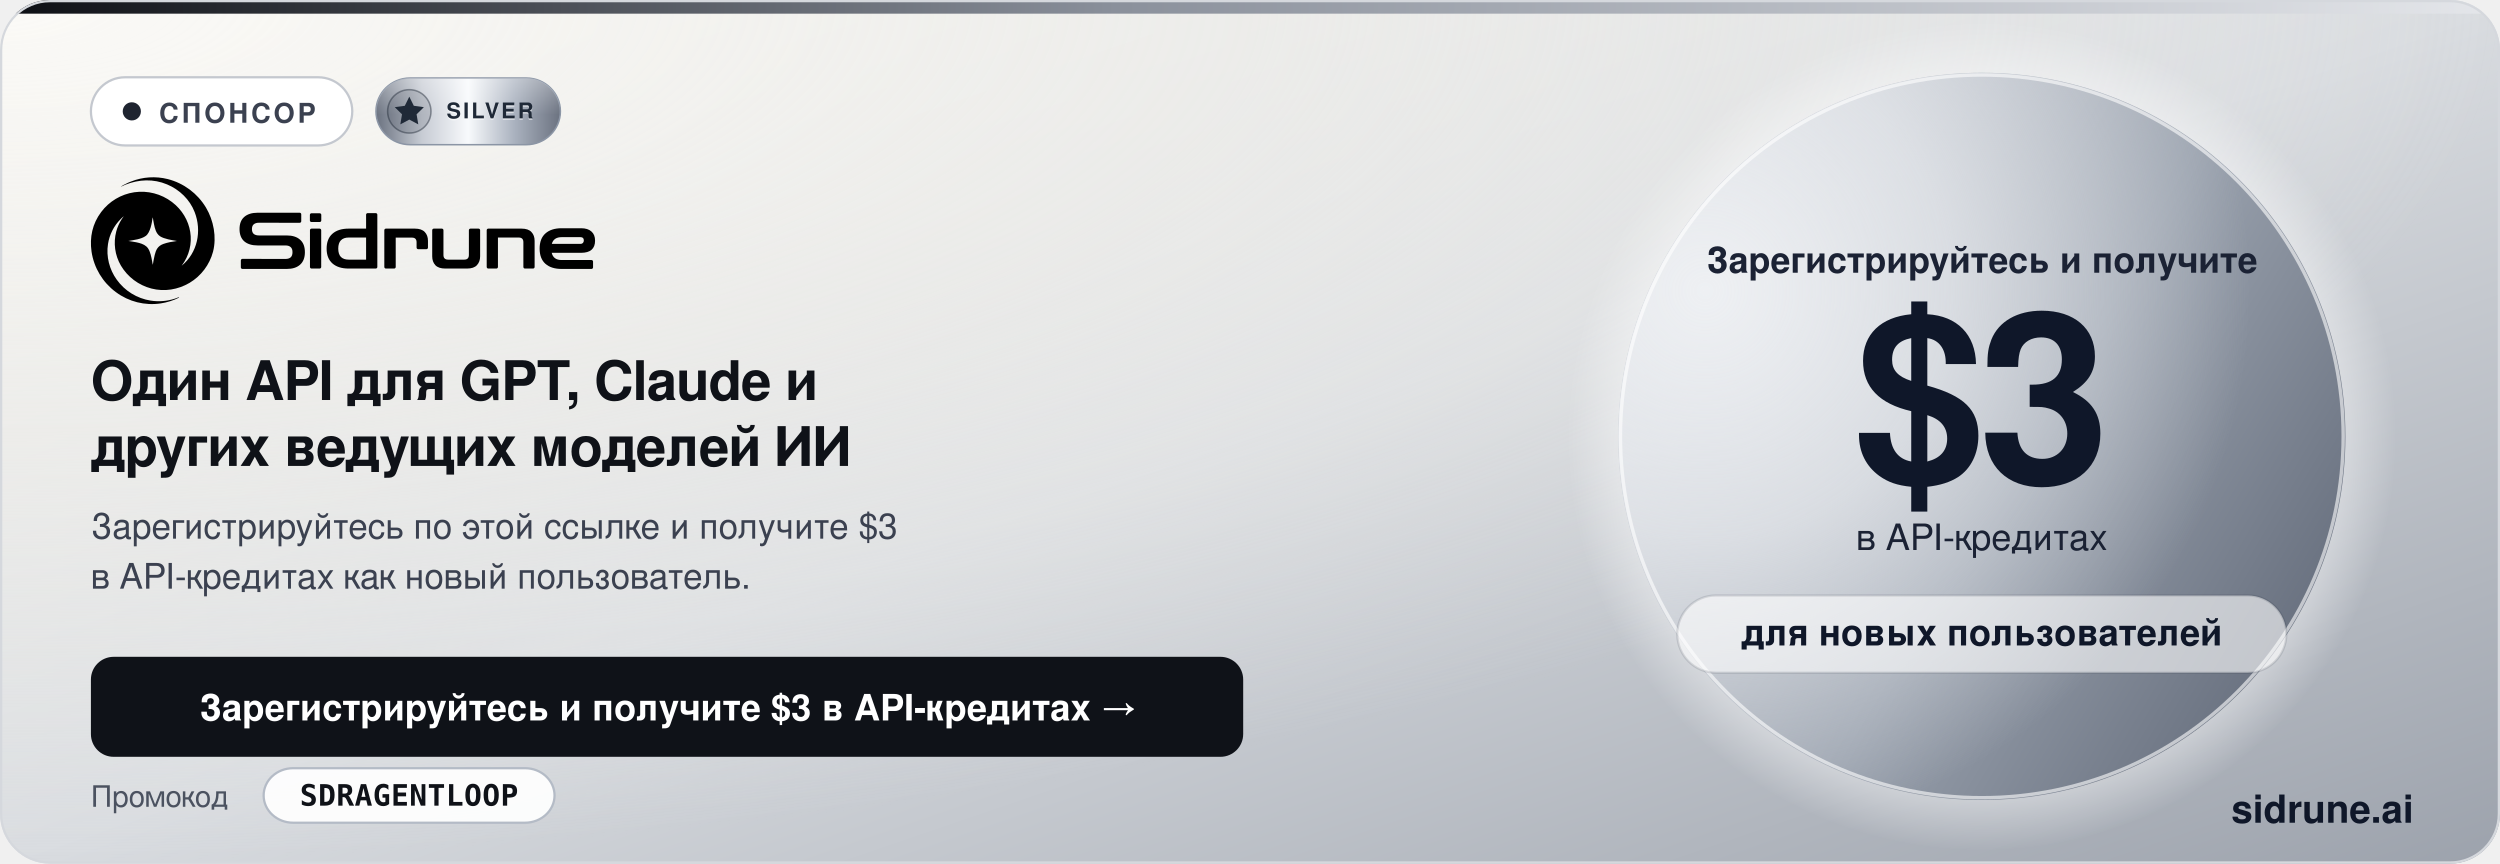
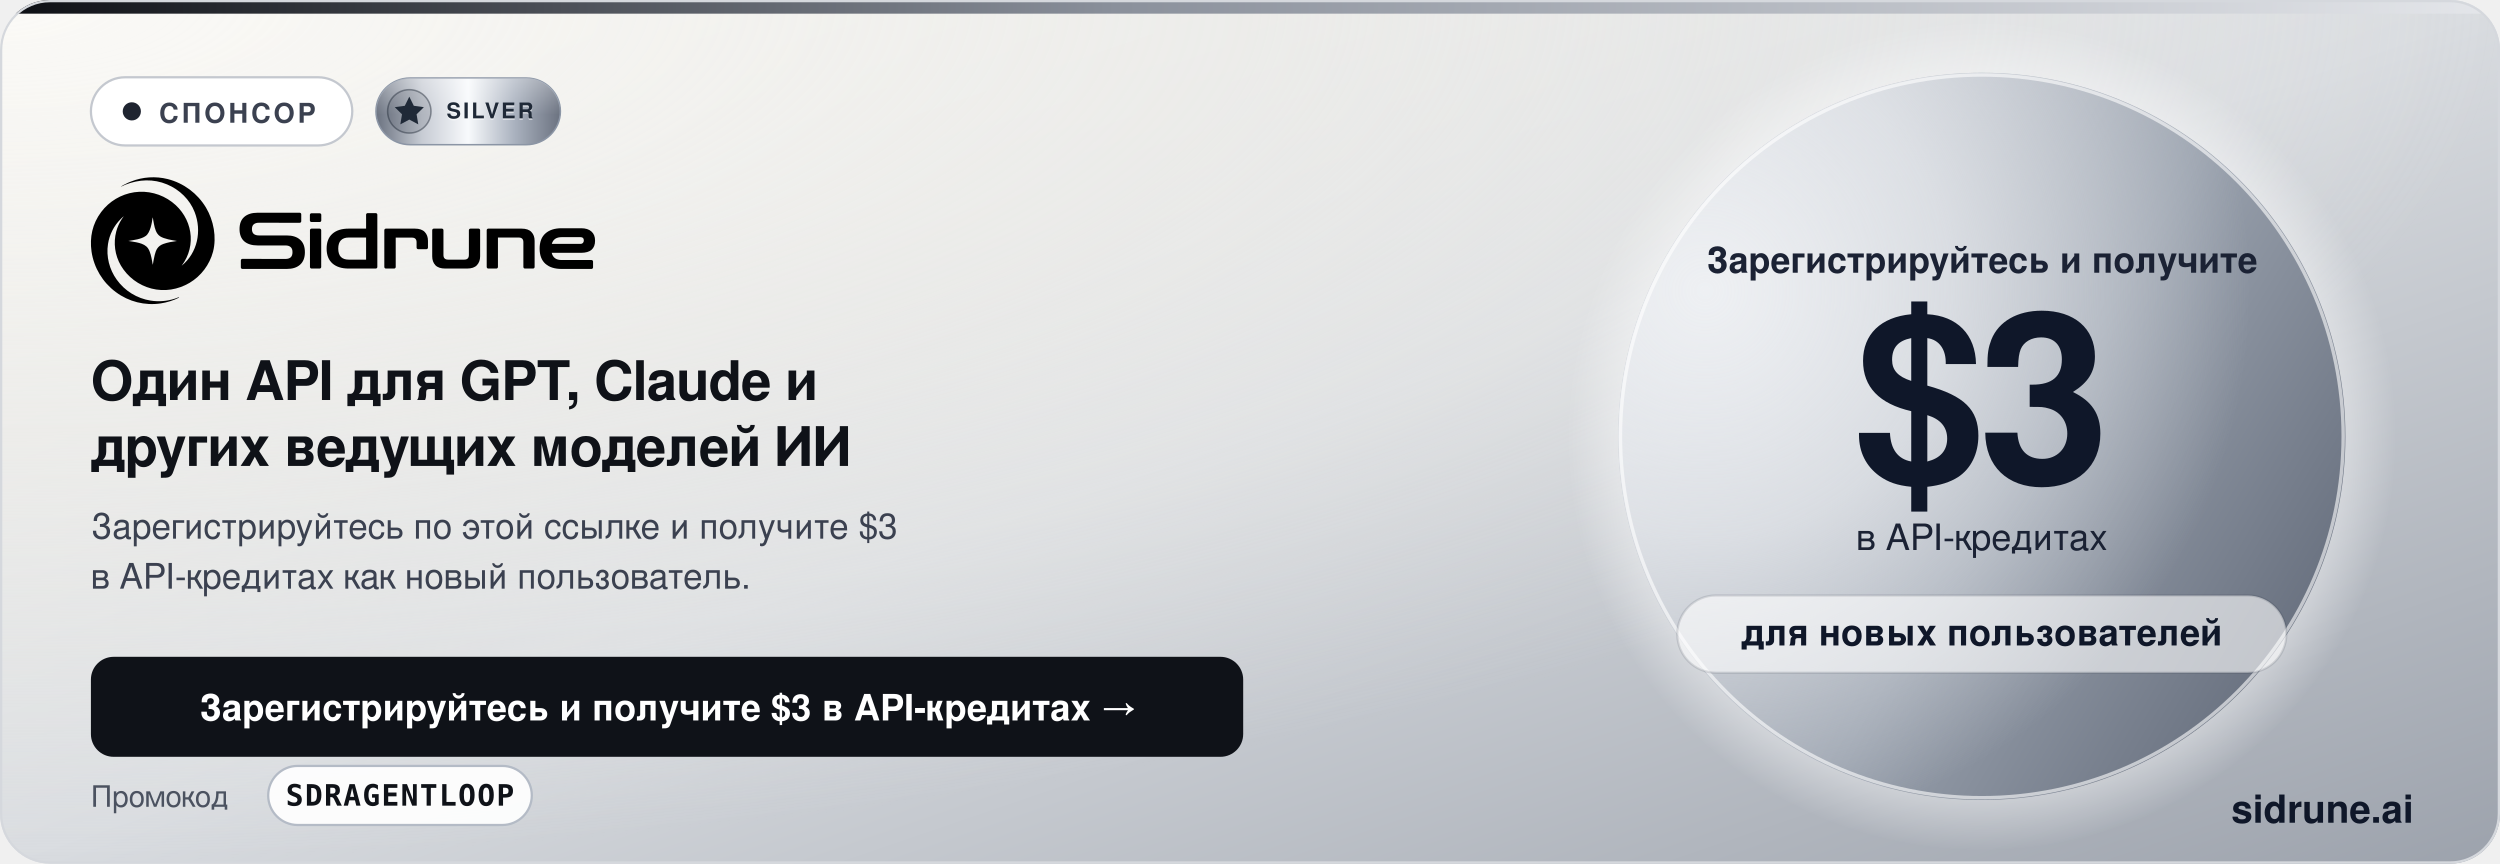
<svg xmlns="http://www.w3.org/2000/svg" width="1100" height="380" viewBox="0 0 1100 380" role="img" aria-label="Sidrune AI (Silver Sponsor): Один API для GPT, Claude и других ведущих моделей ИИ. Зарегистрируйтесь и получите $3 в API-кредитах.">
  <defs>
    <linearGradient id="bg" x1="0" y1="0" x2="1" y2="1">
      <stop offset="0" stop-color="#f4f3ef" />
      <stop offset=".5" stop-color="#d9dce0" />
      <stop offset="1" stop-color="#9ca2ac" />
    </linearGradient>
    <radialGradient id="hl" cx="0" cy="0" r="1" gradientUnits="objectBoundingBox">
      <stop offset="0" stop-color="#fbfaf7" />
      <stop offset=".5" stop-color="#f1f0ec" stop-opacity=".6" />
      <stop offset="1" stop-color="#f1f0ec" stop-opacity="0" />
    </radialGradient>
    <linearGradient id="stripe" x1="0" y1="0" x2="1" y2="0">
      <stop offset="0" stop-color="#0b0d12" />
      <stop offset=".45" stop-color="#8b919c" />
      <stop offset="1" stop-color="#e5e7eb" />
    </linearGradient>
    <radialGradient id="orbHl" cx=".12" cy=".3" r=".75">
      <stop offset="0" stop-color="#eef0f3" />
      <stop offset=".45" stop-color="#eef0f3" stop-opacity=".7" />
      <stop offset="1" stop-color="#eef0f3" stop-opacity="0" />
    </radialGradient>
    <linearGradient id="orb" x1="0" y1=".2" x2="1" y2=".8">
      <stop offset="0" stop-color="#c9cdd4" />
      <stop offset=".55" stop-color="#9aa2ae" />
      <stop offset="1" stop-color="#626a79" />
    </linearGradient>
    <radialGradient id="orbGlow" cx=".5" cy=".5" r=".5">
      <stop offset=".88" stop-color="#ffffff" stop-opacity=".35" />
      <stop offset="1" stop-color="#ffffff" stop-opacity="0" />
    </radialGradient>
    <clipPath id="card">
      <rect width="1100" height="380" rx="22" />
    </clipPath>
  </defs>
  <g clip-path="url(#card)">
    <rect width="1100" height="380" fill="url(#bg)" />
    <rect width="1100" height="380" fill="url(#hl)" />
    <rect width="1100" height="6" fill="url(#stripe)" />
    <rect x=".5" y=".5" width="1099" height="379" rx="21.5" fill="none" stroke="#d5d8dd" />
  </g>
  <rect x="40" y="34" width="115" height="30" rx="15" fill="#ffffff" stroke="#c4c8cf" />
  <circle cx="58" cy="49" r="4" fill="#1f2430" />
  <text x="70" y="54" font-family="-apple-system, BlinkMacSystemFont, 'Segoe UI', Helvetica, Arial, sans-serif" font-size="12" font-weight="700" letter-spacing="1.3" fill="#3b4150">СПОНСОР</text>
  <svg x="165" y="34" width="82" height="30" viewBox="0 0 120 44">
    <defs>
      <linearGradient id="bm" x1="0" y1="0" x2="1" y2="0">
        <stop offset="0.00" stop-color="#6b7280" />
        <stop offset="0.25" stop-color="#c7ccd4" />
        <stop offset="0.50" stop-color="#f8fafc" />
        <stop offset="0.75" stop-color="#aab2bf" />
        <stop offset="1.00" stop-color="#6b7280" />
      </linearGradient>
      <linearGradient id="bs" x1="0" y1="0" x2="0" y2="1">
        <stop offset="0" stop-color="#fff" stop-opacity=".32" />
        <stop offset=".55" stop-color="#fff" stop-opacity="0" />
      </linearGradient>
    </defs>
    <rect x=".5" y=".5" width="119" height="43" rx="22" fill="url(#bm)" stroke="#8b95a5" />
    <rect x=".5" y=".5" width="119" height="43" rx="22" fill="url(#bs)" />
    <circle cx="22" cy="22" r="14" fill="#1f2937" fill-opacity=".14" stroke="#1f2937" stroke-opacity=".45" />
    <path d="M22 12.5l2.9 5.9 6.5.9-4.7 4.6 1.1 6.5L22 27.3l-5.8 3.1 1.1-6.5-4.7-4.6 6.5-.9z" fill="#1f2937" />
    <text x="46" y="27.5" text-anchor="start" font-family="-apple-system, BlinkMacSystemFont, 'Segoe UI', Helvetica, Arial, sans-serif" font-size="14" font-weight="800" letter-spacing="1.4" fill="#ffffff" fill-opacity=".55">SILVER</text>
    <text x="46" y="26.5" text-anchor="start" font-family="-apple-system, BlinkMacSystemFont, 'Segoe UI', Helvetica, Arial, sans-serif" font-size="14" font-weight="800" letter-spacing="1.4" fill="#1f2937">SILVER</text>
  </svg>
  <svg x="40" y="78" width="222" height="56" viewBox="0 0 555 140" fill="none">
    <path d="M166.677 100.837C165.714 100.837 164.933 100.056 164.933 99.093V91.495C164.933 90.531 165.716 89.75 166.68 89.752L213.976 89.834C216.478 89.834 218.383 89.265 219.691 88.128C221.055 86.934 221.738 85.029 221.738 82.413C221.738 79.798 221.055 77.921 219.691 76.784C218.383 75.59 216.478 74.993 213.976 74.993H183.442C177.13 74.993 172.212 73.486 168.686 70.473C165.218 67.402 163.483 62.91 163.483 56.997C163.483 51.083 165.218 46.619 168.686 43.606C172.212 40.535 177.13 39 183.442 39H229.632C230.595 39 231.376 39.781 231.376 40.744V48.341C231.376 49.305 230.593 50.087 229.629 50.085L184.892 50.003C182.447 50.003 180.542 50.571 179.177 51.709C177.812 52.789 177.13 54.551 177.13 56.997C177.13 59.442 177.812 61.233 179.177 62.37C180.542 63.45 182.447 63.99 184.892 63.99H215.426C221.738 63.99 226.628 65.554 230.096 68.682C233.622 71.752 235.384 76.329 235.384 82.413C235.384 88.441 233.622 93.018 230.096 96.145C226.628 99.273 221.738 100.837 215.426 100.837H166.677Z" fill="black" />
    <path d="M242.699 100.41C241.736 100.41 240.956 99.629 240.956 98.666V58.228C240.956 57.266 241.736 56.485 242.699 56.485H251.579C252.542 56.485 253.323 57.266 253.323 58.228V98.666C253.323 99.629 252.542 100.41 251.579 100.41H242.699ZM242.614 49.235C241.651 49.235 240.87 48.454 240.87 47.491V41.341C240.87 40.378 241.651 39.597 242.614 39.597H251.665C252.628 39.597 253.408 40.378 253.408 41.341V47.491C253.408 48.454 252.628 49.235 251.665 49.235H242.614Z" fill="black" />
    <path d="M315.064 98.666C315.064 99.629 314.284 100.41 313.321 100.41H302.697V41.17C302.697 40.207 303.478 39.426 304.441 39.426H313.321C314.284 39.426 315.064 40.207 315.064 41.17V98.666ZM312.932 100.41H283.506C275.887 100.41 269.945 98.534 265.68 94.781C261.416 91.028 259.283 85.598 259.283 78.49C259.283 71.326 261.416 65.867 265.68 62.114C269.945 58.361 275.887 56.485 283.506 56.485H312.079V66.293H283.506C279.81 66.293 276.967 67.317 274.977 69.364C273.044 71.354 272.077 74.396 272.077 78.49C272.077 82.527 273.044 85.569 274.977 87.616C276.967 89.606 279.81 90.602 283.506 90.602H312.932V100.41Z" fill="black" />
    <path d="M324.496 100.41C323.533 100.41 322.753 99.629 322.753 98.666V58.228C322.753 57.266 323.533 56.485 324.496 56.485H356.358C361.304 56.485 364.944 57.736 367.275 60.238C369.606 62.683 370.772 65.924 370.772 69.961V77.344C370.772 78.306 369.991 79.087 369.028 79.087H359.978C359.015 79.087 358.234 78.306 358.234 77.344V71.496C358.234 68.085 356.528 66.379 353.116 66.379H335.29V98.666C335.29 99.629 334.51 100.41 333.547 100.41H324.496Z" fill="black" />
    <path d="M389.841 100.41C384.837 100.41 381.17 99.159 378.839 96.657C376.564 94.155 375.427 90.914 375.427 86.934V58.228C375.427 57.266 376.208 56.485 377.171 56.485H386.051C387.014 56.485 387.794 57.266 387.794 58.228V85.484C387.794 88.896 389.5 90.602 392.912 90.602H410.652C414.064 90.602 415.77 88.896 415.77 85.484V58.228C415.77 57.266 416.551 56.485 417.514 56.485H426.394C427.357 56.485 428.137 57.266 428.137 58.228V86.934C428.137 90.914 426.972 94.155 424.64 96.657C422.366 99.159 418.727 100.41 413.723 100.41H389.841Z" fill="black" />
    <path d="M437.111 100.41C436.148 100.41 435.368 99.629 435.368 98.666V58.228C435.368 57.266 436.148 56.485 437.111 56.485H473.664C478.668 56.485 482.307 57.736 484.581 60.238C486.913 62.683 488.078 65.924 488.078 69.961V98.666C488.078 99.629 487.298 100.41 486.335 100.41H477.455C476.492 100.41 475.711 99.629 475.711 98.666V71.411C475.711 67.999 474.005 66.293 470.593 66.293H447.735V98.666C447.735 99.629 446.954 100.41 445.991 100.41H437.111Z" fill="black" />
    <path d="M517.816 100.837C510.196 100.837 504.254 98.96 499.99 95.207C495.725 91.398 493.593 85.825 493.593 78.49C493.593 71.098 495.725 65.526 499.99 61.773C504.254 57.963 510.196 56.058 517.816 56.058H539.139C544.142 56.058 547.952 57.252 550.568 59.641C553.24 61.972 554.576 65.327 554.576 69.705C554.576 78.632 549.431 83.096 539.139 83.096H506.898C508.092 88.384 511.732 91.028 517.816 91.028H550.615C551.578 91.028 552.359 91.809 552.359 92.772V99.093C552.359 100.056 551.578 100.837 550.615 100.837H517.816ZM517.816 65.867C511.959 65.867 508.348 68.34 506.984 73.287H538.542C539.679 73.287 540.56 72.946 541.186 72.264C541.868 71.582 542.209 70.643 542.209 69.449C542.209 67.061 540.987 65.867 538.542 65.867H517.816Z" fill="black" />
    <path d="M44.235 4.62C57.028 -0.439 71.083 -1.37 84.431 1.959C102.102 6.455 117.272 17.769 126.62 33.424C134.978 47.528 138.457 65.863 134.342 81.855C130.526 96.213 121.258 108.516 108.509 116.146C95.806 123.62 80.882 126.1 66.54 122.379C52.503 118.74 40.467 109.71 33.048 97.25C26.378 85.884 24.518 72.327 27.88 59.584C29.178 54.732 31.242 50.118 33.993 45.916C34.731 44.782 35.467 43.866 36.214 42.792C35.207 43.522 33.599 45.121 32.666 46.041C25.255 53.469 20.397 63.061 18.795 73.431C16.612 87.065 20.342 101.499 28.415 112.644C37.254 124.995 50.679 133.285 65.682 135.653C74.662 137.077 83.854 136.328 92.486 133.47C93.365 133.172 95.763 132.362 96.456 131.989C96.933 132.112 96.806 132.004 97.019 132.348C91.26 135.385 83.354 137.791 76.921 138.736C59.442 141.385 41.63 136.914 27.473 126.325C12.951 115.619 3.306 99.556 0.684 81.705C-1.565 66.004 1.674 51.04 11.267 38.264C20.077 26.48 33.185 18.653 47.737 16.483C62.406 14.368 77.311 18.219 89.12 27.175C111.458 44.057 116.927 74.736 99.793 97.321C117.364 83.149 122.142 59.018 114.144 38.348C108.756 24.424 97.499 13.624 83.816 7.87C68.723 1.524 52.871 2.234 37.835 8.202C36.673 8.834 34.601 9.749 33.371 10.282L33.203 10.144C34.126 9.347 36.995 7.82 37.875 7.471C39.544 6.475 42.38 5.353 44.235 4.62ZM67.894 44.065C67.176 49.953 65.386 60.824 60.353 64.501C55.298 68.195 47.264 68.949 41.227 70.067C48.218 71.333 58.62 71.916 62.842 78.202C65.392 81.998 66.472 87.689 67.296 92.138C67.441 92.918 67.81 95.783 68.014 96.31C68.294 95.761 68.704 92.575 68.847 91.769C69.222 89.679 69.659 87.602 70.16 85.539C71.579 79.728 73.544 75.638 79.586 73.379C83.966 71.742 89.967 70.69 94.641 70.088C89.253 69.155 80.571 67.888 76.079 64.905C74.935 64.147 73.944 63.179 73.157 62.054C70.309 58.051 69.553 52.355 68.647 47.644C68.542 47.099 68.192 44.35 67.894 44.065ZM33.197 10.339C33.114 10.359 33.17 10.352 33.028 10.311C33.061 10.274 33.101 10.236 33.147 10.194L33.197 10.339ZM33.203 10.144C33.183 10.161 33.165 10.178 33.147 10.194L33.134 10.157L33.171 10.118L33.203 10.144Z" fill="black" />
  </svg>
  <text x="40" y="176" font-family="-apple-system, BlinkMacSystemFont, 'Segoe UI', Helvetica, Arial, sans-serif" font-size="24" font-weight="800" letter-spacing="-0.4" fill="#0f1218">Один API для GPT, Claude и</text>
  <text x="40" y="205" font-family="-apple-system, BlinkMacSystemFont, 'Segoe UI', Helvetica, Arial, sans-serif" font-size="24" font-weight="800" letter-spacing="-0.4" fill="#0f1218">других ведущих моделей ИИ</text>
  <text x="40" y="237" font-family="-apple-system, BlinkMacSystemFont, 'Segoe UI', Helvetica, Arial, sans-serif" font-size="15.5" fill="#3b4150">Зарегистрируйтесь по этой ссылке и получите $3</text>
  <text x="40" y="259" font-family="-apple-system, BlinkMacSystemFont, 'Segoe UI', Helvetica, Arial, sans-serif" font-size="15.5" fill="#3b4150">в API-кредитах как новый пользователь.</text>
  <rect x="40" y="289" width="507" height="44" rx="10" fill="#0f1218" />
  <text x="294" y="317" text-anchor="middle" font-family="-apple-system, BlinkMacSystemFont, 'Segoe UI', Helvetica, Arial, sans-serif" font-size="16" font-weight="800" fill="#ffffff">Зарегистрируйтесь и получите $3 в API-кредитах →</text>
  <text x="40" y="355" font-family="-apple-system, BlinkMacSystemFont, 'Segoe UI', Helvetica, Arial, sans-serif" font-size="13" fill="#4b5260">Промокод</text>
-   <rect x="116" y="338" width="128" height="24" rx="13" fill="#ffffff" fill-opacity=".92" stroke="#b4bbc6" stroke-width="1" />
-   <text x="180" y="354.5" text-anchor="middle" font-family="'SF Mono', ui-monospace, Menlo, Consolas, monospace" font-size="13" font-weight="800" letter-spacing=".2" fill="#0f1218">SDRAGENTLOOP</text>
+   <rect x="118" y="337" width="116" height="26" rx="13" fill="#ffffff" fill-opacity=".92" stroke="#b4bbc6" stroke-width="1" />
+   <text x="176" y="354.5" text-anchor="middle" font-family="'SF Mono', ui-monospace, Menlo, Consolas, monospace" font-size="13" font-weight="800" letter-spacing=".6" fill="#0f1218">SDRAGENTLOOP</text>
  <circle cx="872" cy="192" r="182" fill="url(#orbGlow)" />
  <circle cx="872" cy="192" r="160" fill="url(#orb)" />
  <circle cx="872" cy="192" r="160" fill="url(#orbHl)" />
  <circle cx="872" cy="192" r="159" fill="none" stroke="#ffffff" stroke-opacity=".6" stroke-width="1.5" />
  <text x="872" y="120" text-anchor="middle" font-family="-apple-system, BlinkMacSystemFont, 'Segoe UI', Helvetica, Arial, sans-serif" font-size="15.7" font-weight="600" fill="#1b2234">Зарегистрируйтесь и получите</text>
  <text x="872" y="212" text-anchor="middle" font-family="-apple-system, BlinkMacSystemFont, 'Segoe UI', Helvetica, Arial, sans-serif" font-size="104" font-weight="800" letter-spacing="-3" fill="#0f1729">$3</text>
  <text x="872" y="242" text-anchor="middle" font-family="-apple-system, BlinkMacSystemFont, 'Segoe UI', Helvetica, Arial, sans-serif" font-size="16" fill="#1b2234">в API-кредитах</text>
  <rect x="738" y="262" width="268" height="34" rx="17" fill="#ffffff" fill-opacity=".6" stroke="#0f1729" stroke-opacity=".12" />
  <text x="872" y="284" text-anchor="middle" font-family="-apple-system, BlinkMacSystemFont, 'Segoe UI', Helvetica, Arial, sans-serif" font-size="16" font-weight="700" fill="#0f1729">для новых пользователей</text>
  <text x="1062" y="362" text-anchor="end" font-family="-apple-system, BlinkMacSystemFont, 'Segoe UI', Helvetica, Arial, sans-serif" font-size="17" font-weight="800" fill="#0f1729">sidrune.ai</text>
</svg>
